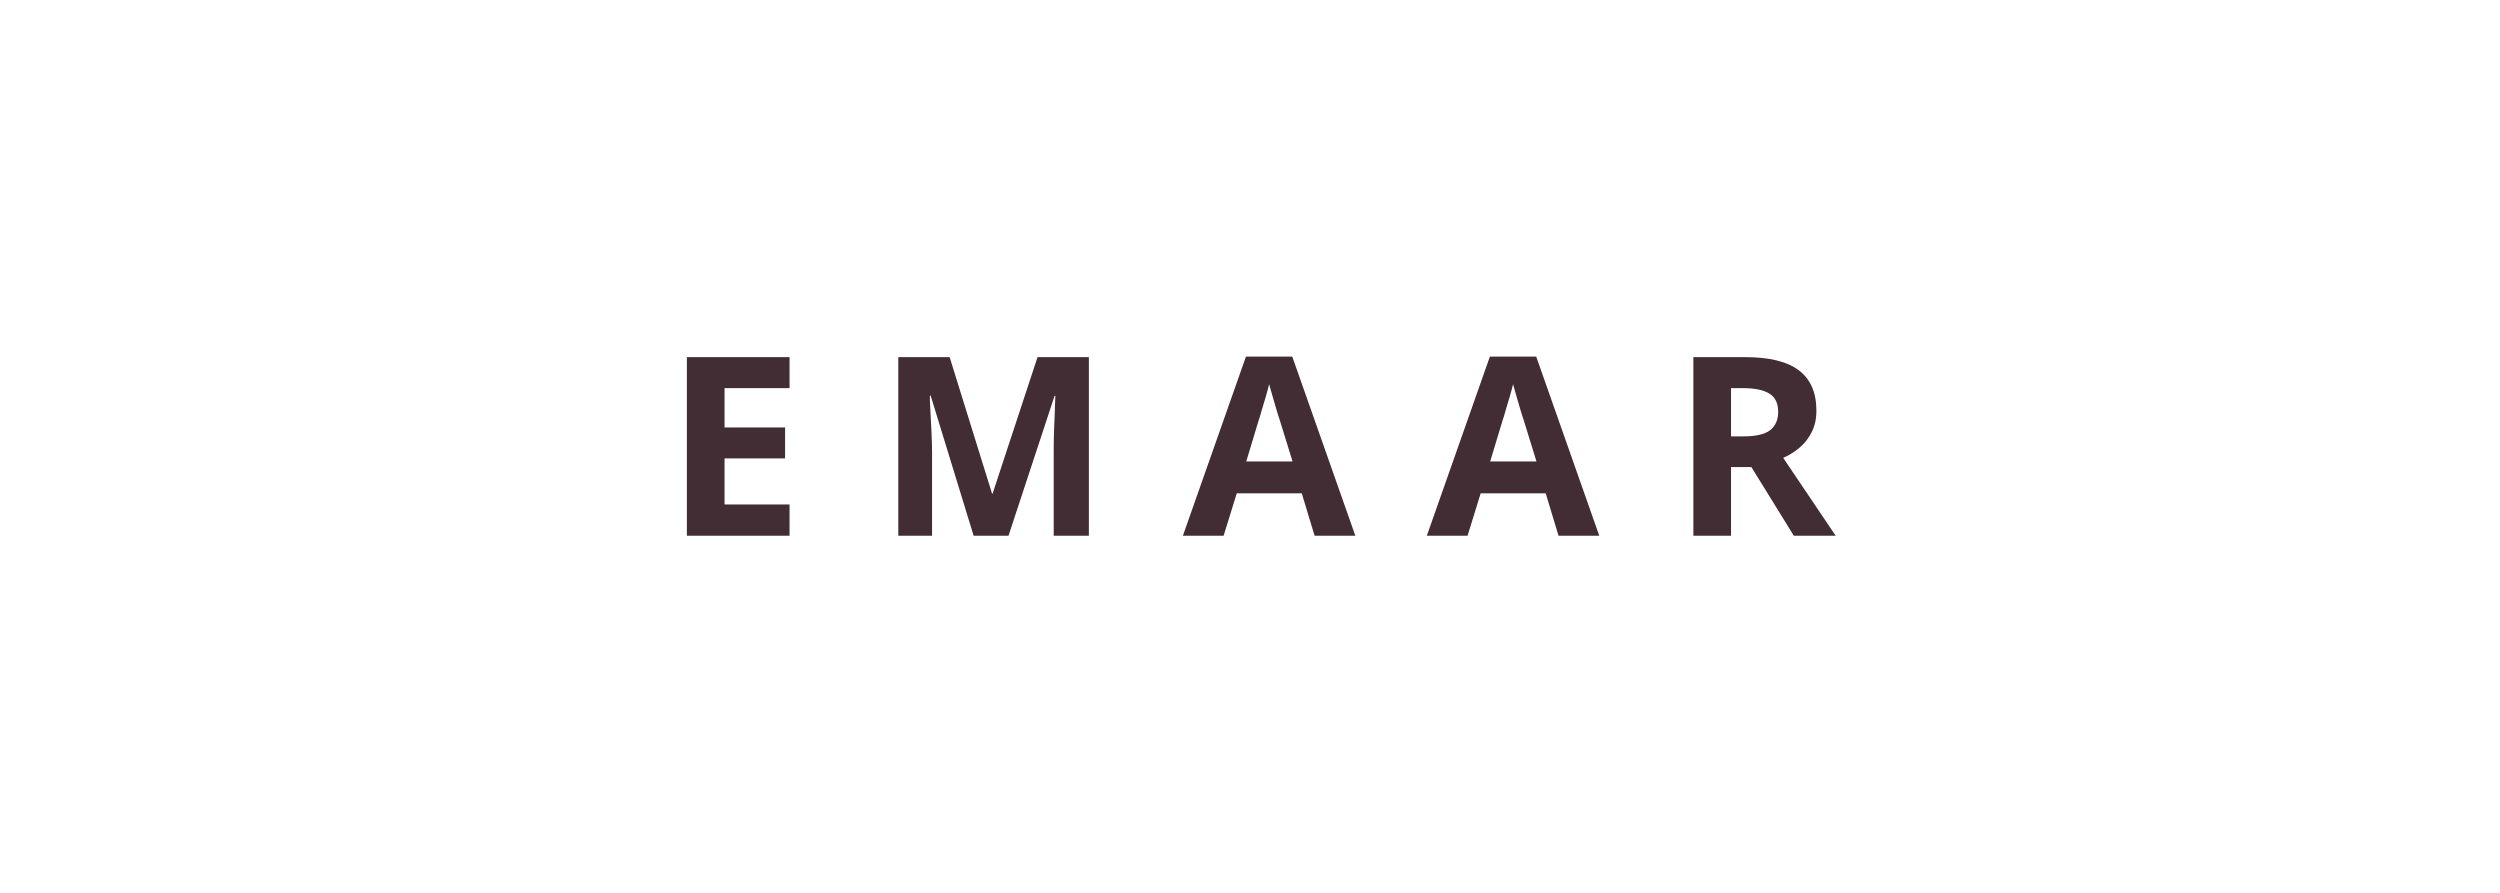
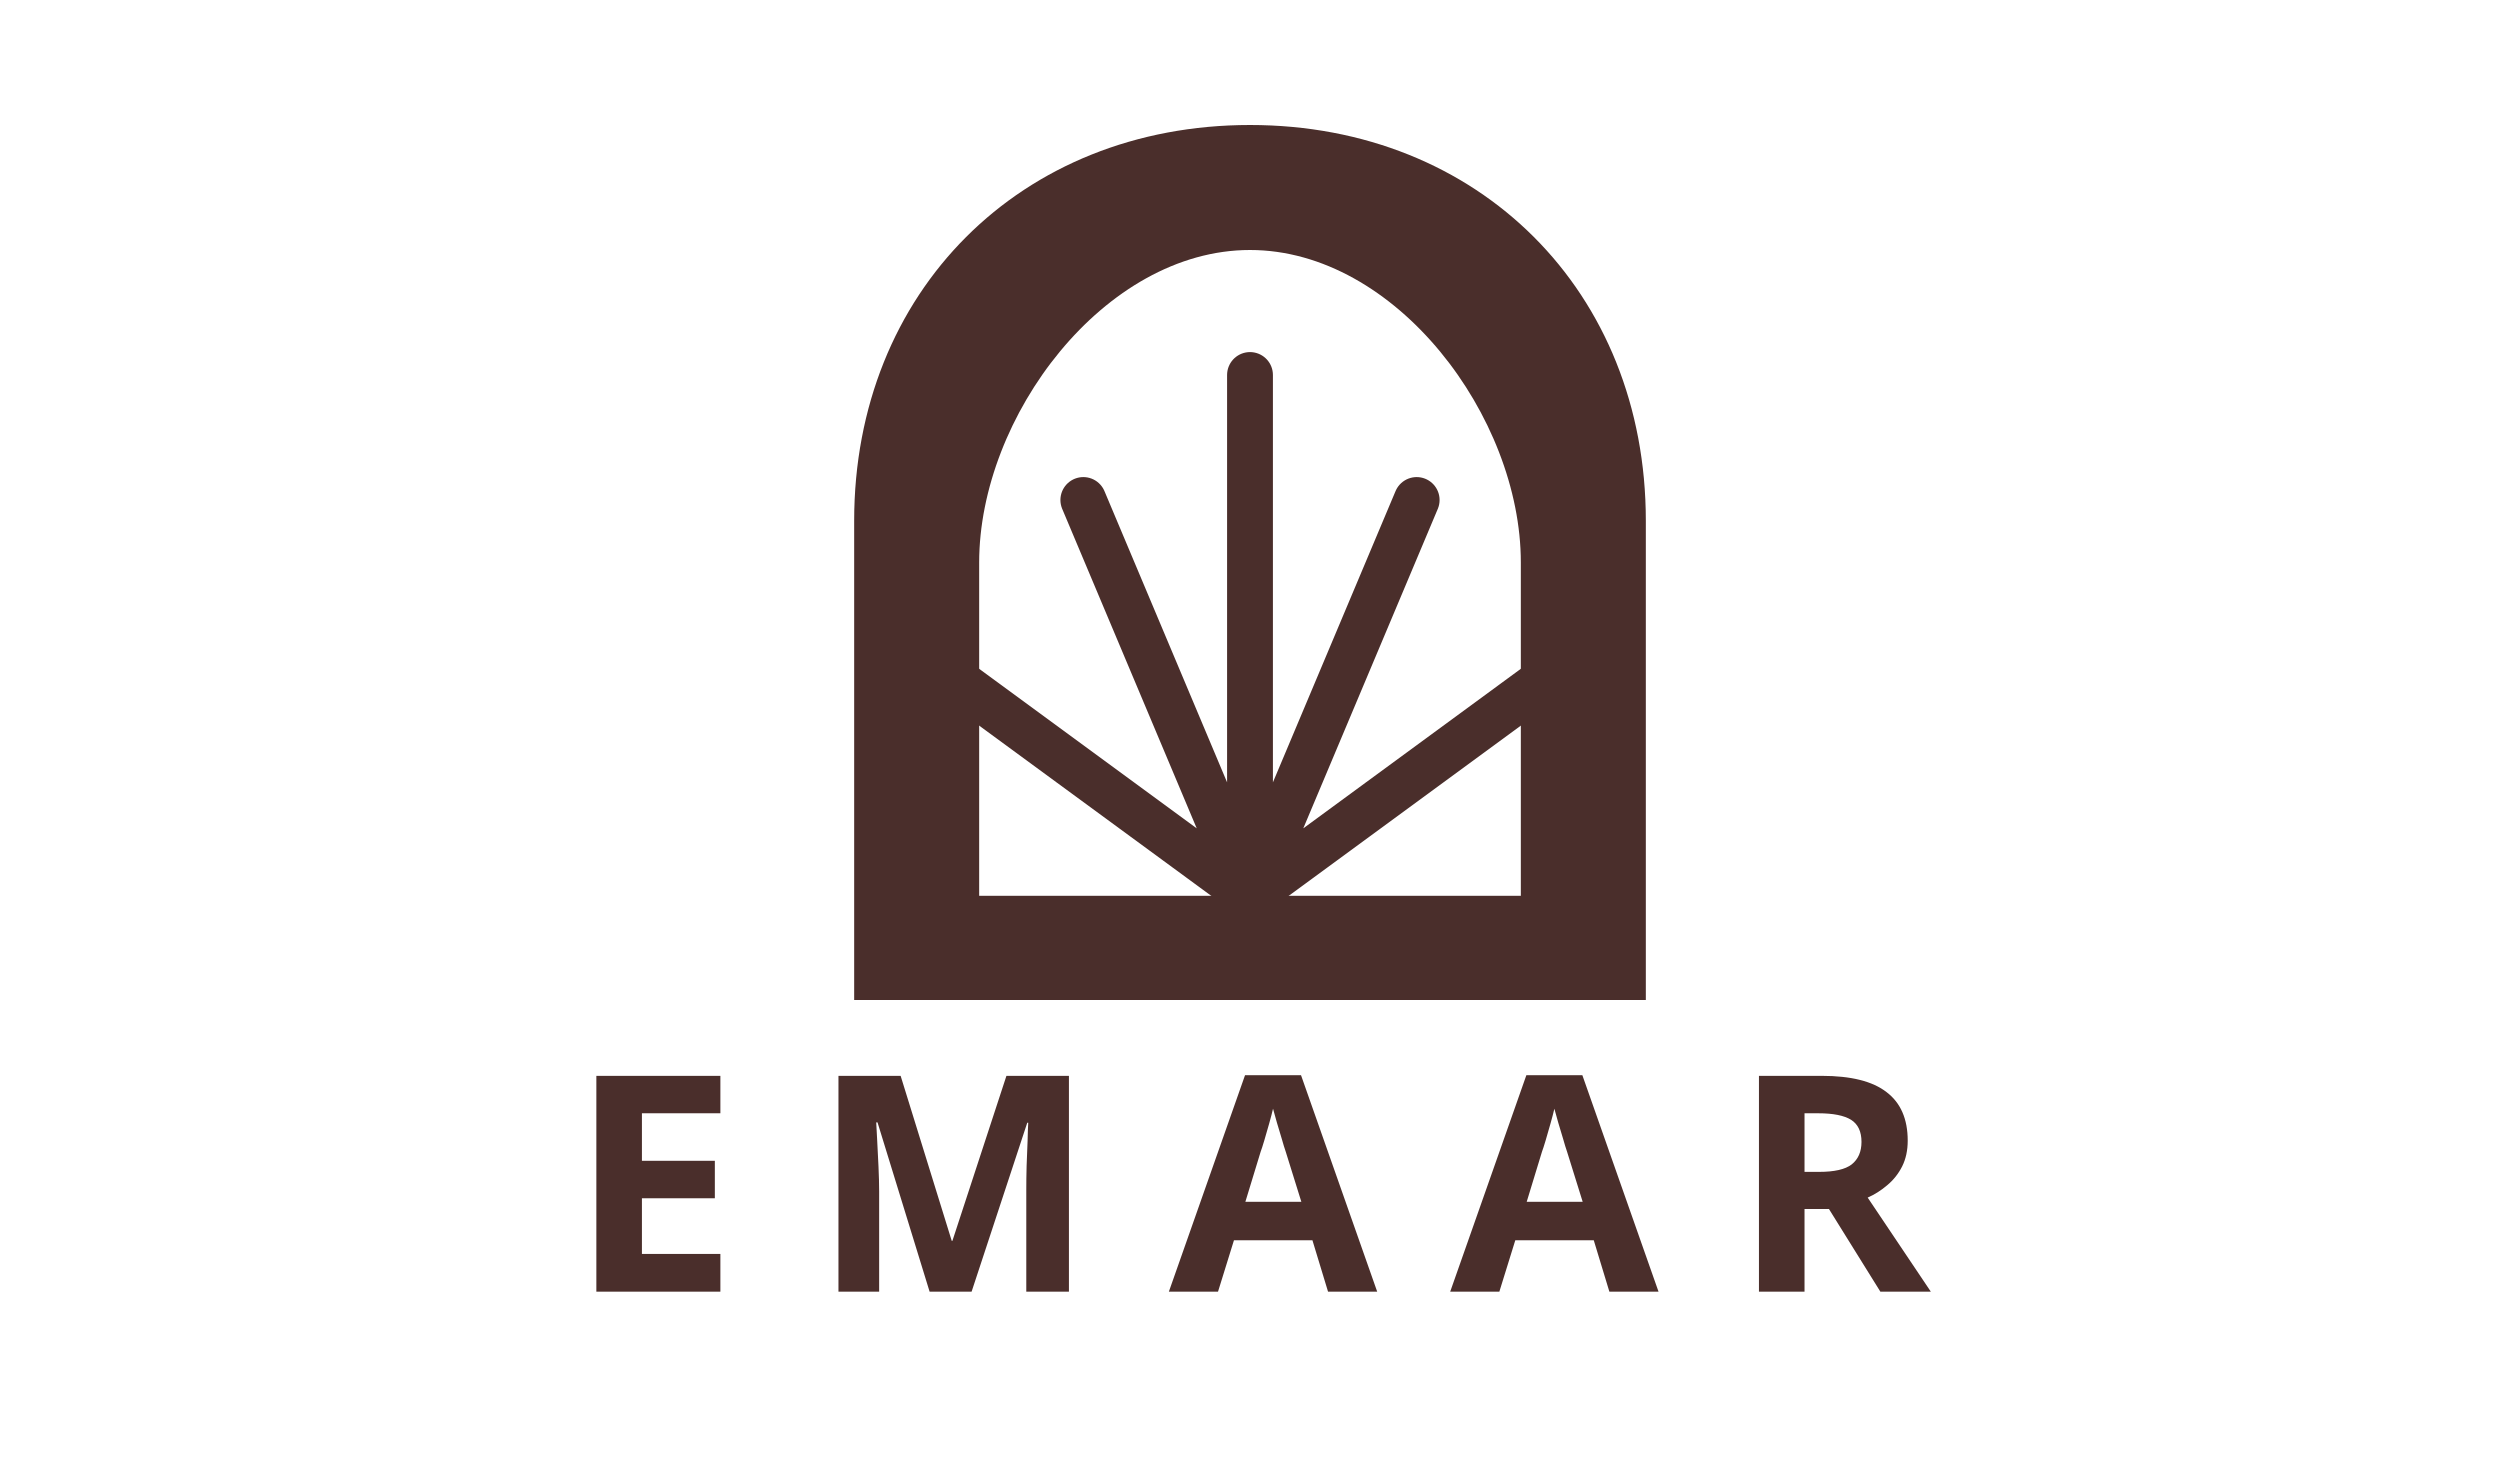
- <svg xmlns="http://www.w3.org/2000/svg" viewBox="0 0 140 50" fill="none">
-   <text x="50%" y="30" text-anchor="middle" fill="#220811" font-family="'Plus Jakarta Sans', sans-serif" font-size="14" font-weight="700" letter-spacing="4" opacity="0.85">EMAAR</text>
+ <svg xmlns="http://www.w3.org/2000/svg" viewBox="0 0 120 70" fill="none">
+   <g fill="#4A2E2B" transform="translate(25, 2)">
+     <path d="M35 4C24 4 16 12 16 23V46H54V23C54 12 46 4 35 4ZM22 41V25C22 18 28 10 35 10C42 10 48 18 48 25V41H22Z" fill-rule="evenodd" />
+     <path d="M35 41V16M35 41L27 22M35 41L43 22M35 41L20 30M35 41L50 30" stroke="#4A2E2B" stroke-width="2.2" stroke-linecap="round" />
+   </g>
+   <text x="60" y="62" text-anchor="middle" fill="#4A2E2B" font-family="'Plus Jakarta Sans', system-ui, sans-serif" font-size="14.5" font-weight="800" letter-spacing="3.5">EMAAR</text>
</svg>
